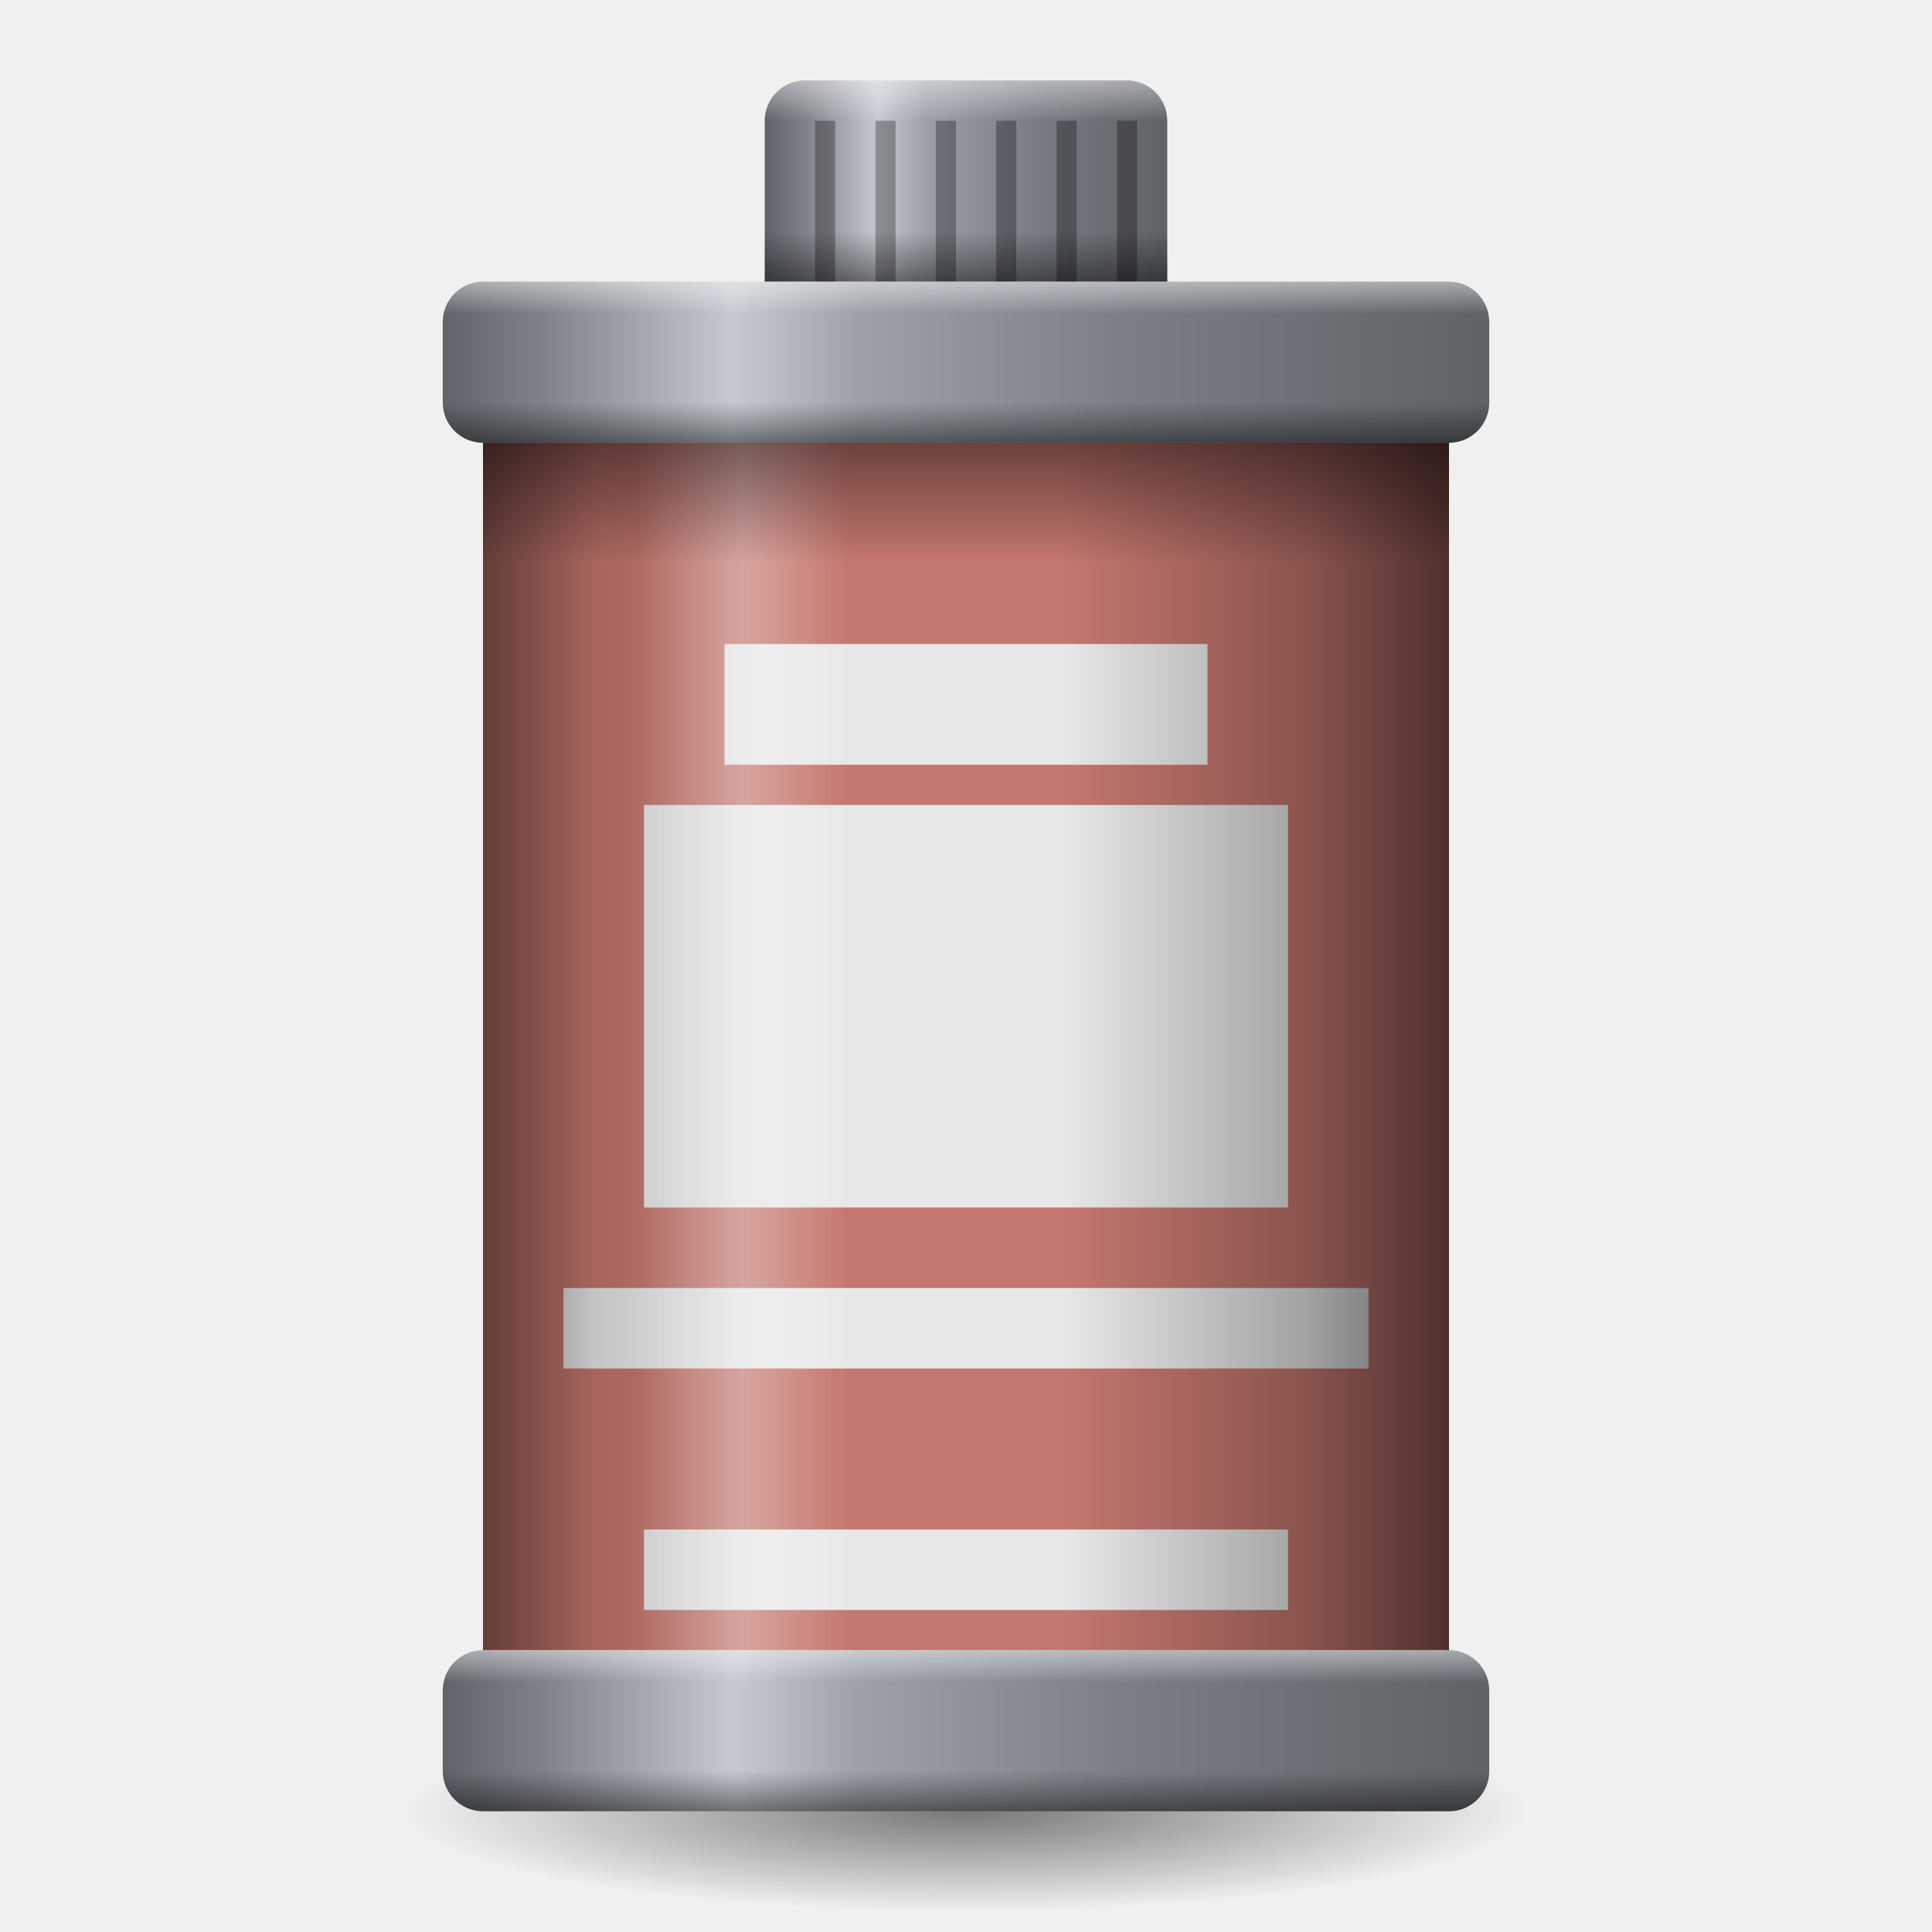
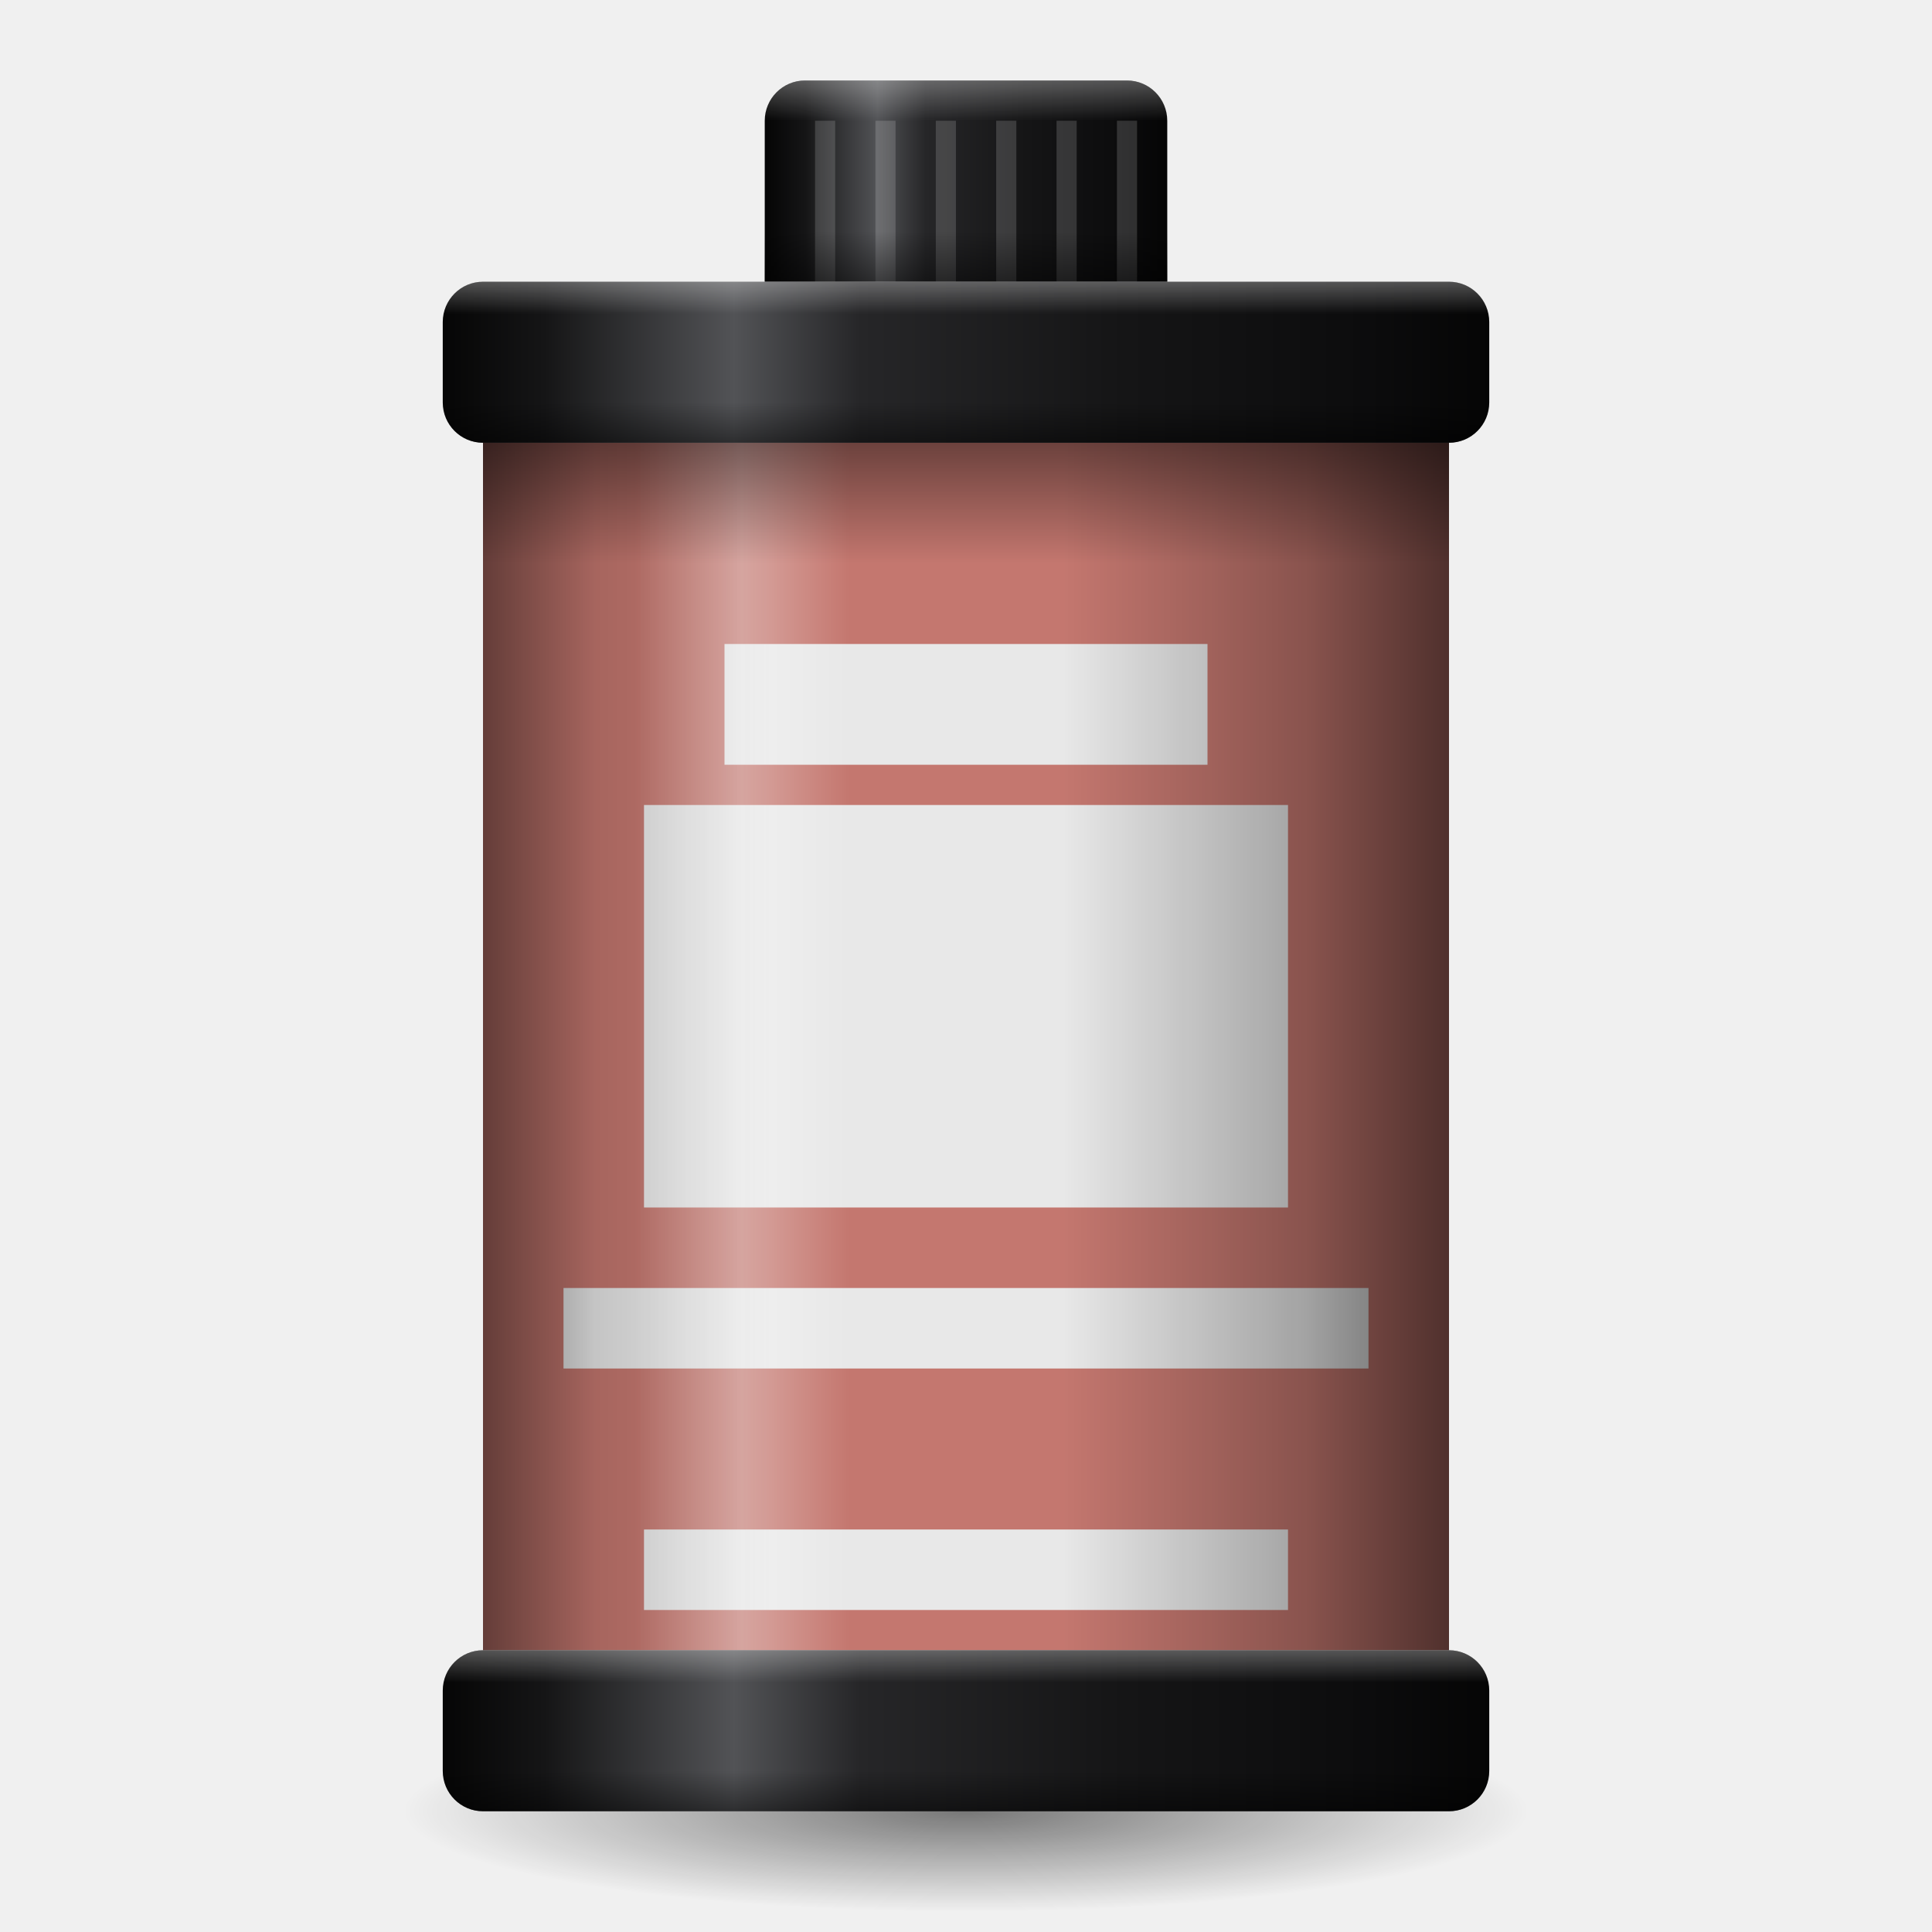
<svg xmlns="http://www.w3.org/2000/svg" width="48" height="48" viewBox="0 0 48 48" fill="none">
  <ellipse cx="24" cy="45" rx="14" ry="2.5" fill="url(#oni-ground)" />
  <path d="M19 3C19 2.448 19.448 2 20 2H28C28.552 2 29 2.448 29 3V7H19V3Z" fill="url(#oni-metal)" />
-   <path d="M20.5 3V7M22 3V7M23.5 3V7M25 3V7M26.5 3V7M28 3V7" stroke="#000000" stroke-opacity="0.3" stroke-width="0.5" />
+   <path d="M20.5 3V7M22 3V7M23.5 3V7M25 3V7M26.5 3V7M28 3V7" stroke="#FFFFFF" stroke-opacity="0.16" stroke-width="0.5" />
  <path d="M19 3C19 2.448 19.448 2 20 2H28C28.552 2 29 2.448 29 3V7H19V3Z" fill="url(#oni-roll)" />
  <rect x="12" y="11" width="24" height="30" fill="#C4776F" />
  <rect x="18" y="16" width="12" height="3" fill="#E8E8E8" />
  <rect x="16" y="38" width="16" height="2" fill="#E8E8E8" />
  <rect x="16" y="20" width="16" height="10" fill="#E8E8E8" />
  <rect x="14" y="32" width="20" height="2" fill="#E8E8E8" />
  <rect x="12" y="11" width="24" height="30" fill="url(#oni-round)" />
  <rect x="12" y="11" width="24" height="30" fill="url(#oni-gleam)" />
  <rect x="12" y="11" width="24" height="3" fill="url(#oni-under)" />
  <path d="M11 8C11 7.448 11.448 7 12 7H36C36.552 7 37 7.448 37 8V10C37 10.552 36.552 11 36 11H12C11.448 11 11 10.552 11 10V8Z" fill="url(#oni-metal)" />
  <path d="M11 42C11 41.448 11.448 41 12 41H36C36.552 41 37 41.448 37 42V44C37 44.552 36.552 45 36 45H12C11.448 45 11 44.552 11 44V42Z" fill="url(#oni-metal)" />
  <path d="M11 8C11 7.448 11.448 7 12 7H36C36.552 7 37 7.448 37 8V10C37 10.552 36.552 11 36 11H12C11.448 11 11 10.552 11 10V8Z" fill="url(#oni-roll)" />
  <path d="M11 42C11 41.448 11.448 41 12 41H36C36.552 41 37 41.448 37 42V44C37 44.552 36.552 45 36 45H12C11.448 45 11 44.552 11 44V42Z" fill="url(#oni-roll)" />
  <defs>
    <radialGradient id="oni-ground" cx="0.5" cy="0.5" r="0.5">
      <stop stop-color="#000000" stop-opacity="0.5" />
      <stop offset="1" stop-color="#000000" stop-opacity="0" />
    </radialGradient>
    <linearGradient id="oni-metal" x1="0" y1="0" x2="1" y2="0">
-       <stop offset="0" stop-color="#5F6368" />
-       <stop offset="0.1" stop-color="#7F8288" />
-       <stop offset="0.28" stop-color="#C6CAD0" />
-       <stop offset="0.4" stop-color="#9DA1A7" />
-       <stop offset="0.65" stop-color="#7B7F85" />
-       <stop offset="0.88" stop-color="#686B70" />
-       <stop offset="1" stop-color="#5F6368" />
+       <stop offset="0" stop-color="#050505" />
+       <stop offset="0.1" stop-color="#151516" />
+       <stop offset="0.28" stop-color="#525356" />
+       <stop offset="0.4" stop-color="#262628" />
+       <stop offset="0.65" stop-color="#151516" />
+       <stop offset="0.88" stop-color="#0C0C0D" />
+       <stop offset="1" stop-color="#050505" />
    </linearGradient>
    <linearGradient id="oni-roll" x1="0" y1="0" x2="0" y2="1">
-       <stop stop-color="#FFFFFF" stop-opacity="0.45" />
+       <stop stop-color="#FFFFFF" stop-opacity="0.3" />
      <stop offset="0.2" stop-color="#FFFFFF" stop-opacity="0" />
      <stop offset="0.75" stop-color="#000000" stop-opacity="0" />
      <stop offset="1" stop-color="#000000" stop-opacity="0.45" />
    </linearGradient>
    <linearGradient id="oni-round" x1="0" y1="0" x2="1" y2="0">
      <stop stop-color="#000000" stop-opacity="0.5" />
      <stop offset="0.12" stop-color="#000000" stop-opacity="0.15" />
      <stop offset="0.3" stop-color="#000000" stop-opacity="0" />
      <stop offset="0.6" stop-color="#000000" stop-opacity="0" />
      <stop offset="0.85" stop-color="#000000" stop-opacity="0.3" />
      <stop offset="1" stop-color="#000000" stop-opacity="0.6" />
    </linearGradient>
    <linearGradient id="oni-gleam" x1="0" y1="0" x2="1" y2="0">
      <stop offset="0.16" stop-color="#FFFFFF" stop-opacity="0" />
      <stop offset="0.27" stop-color="#FFFFFF" stop-opacity="0.35" />
      <stop offset="0.38" stop-color="#FFFFFF" stop-opacity="0" />
    </linearGradient>
    <linearGradient id="oni-under" x1="0" y1="0" x2="0" y2="1">
      <stop stop-color="#000000" stop-opacity="0.45" />
      <stop offset="1" stop-color="#000000" stop-opacity="0" />
    </linearGradient>
  </defs>
</svg>
